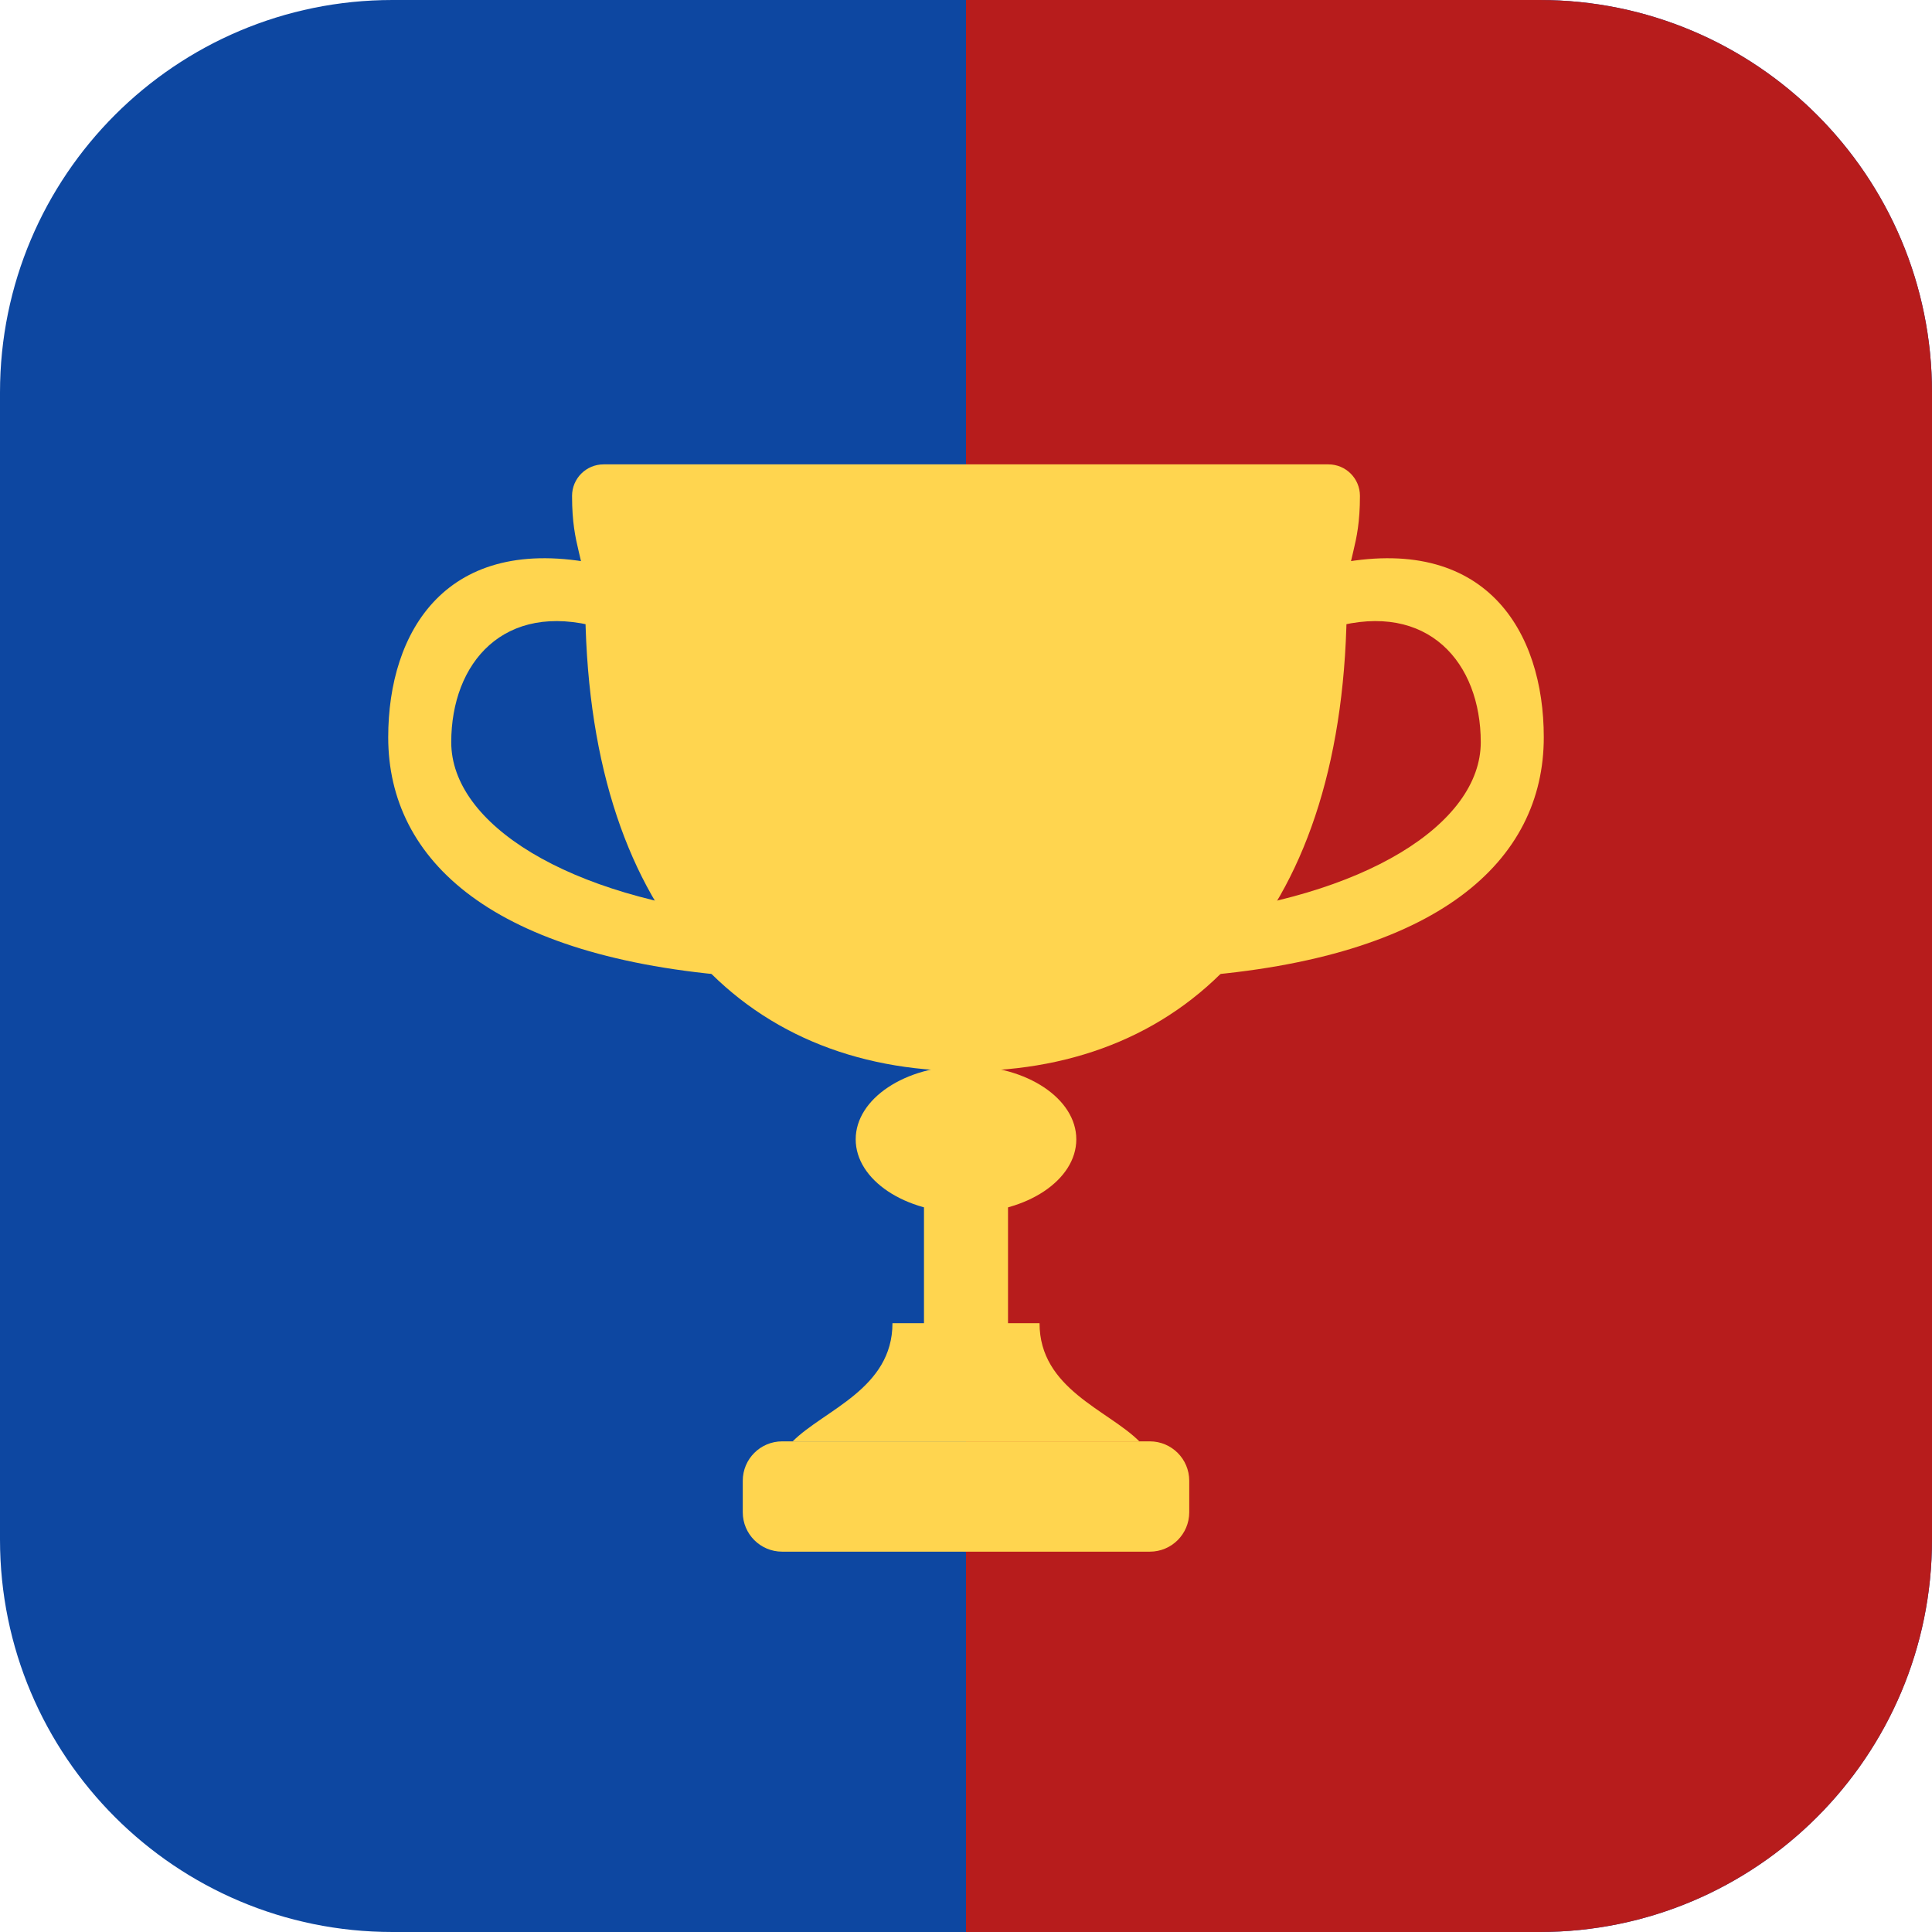
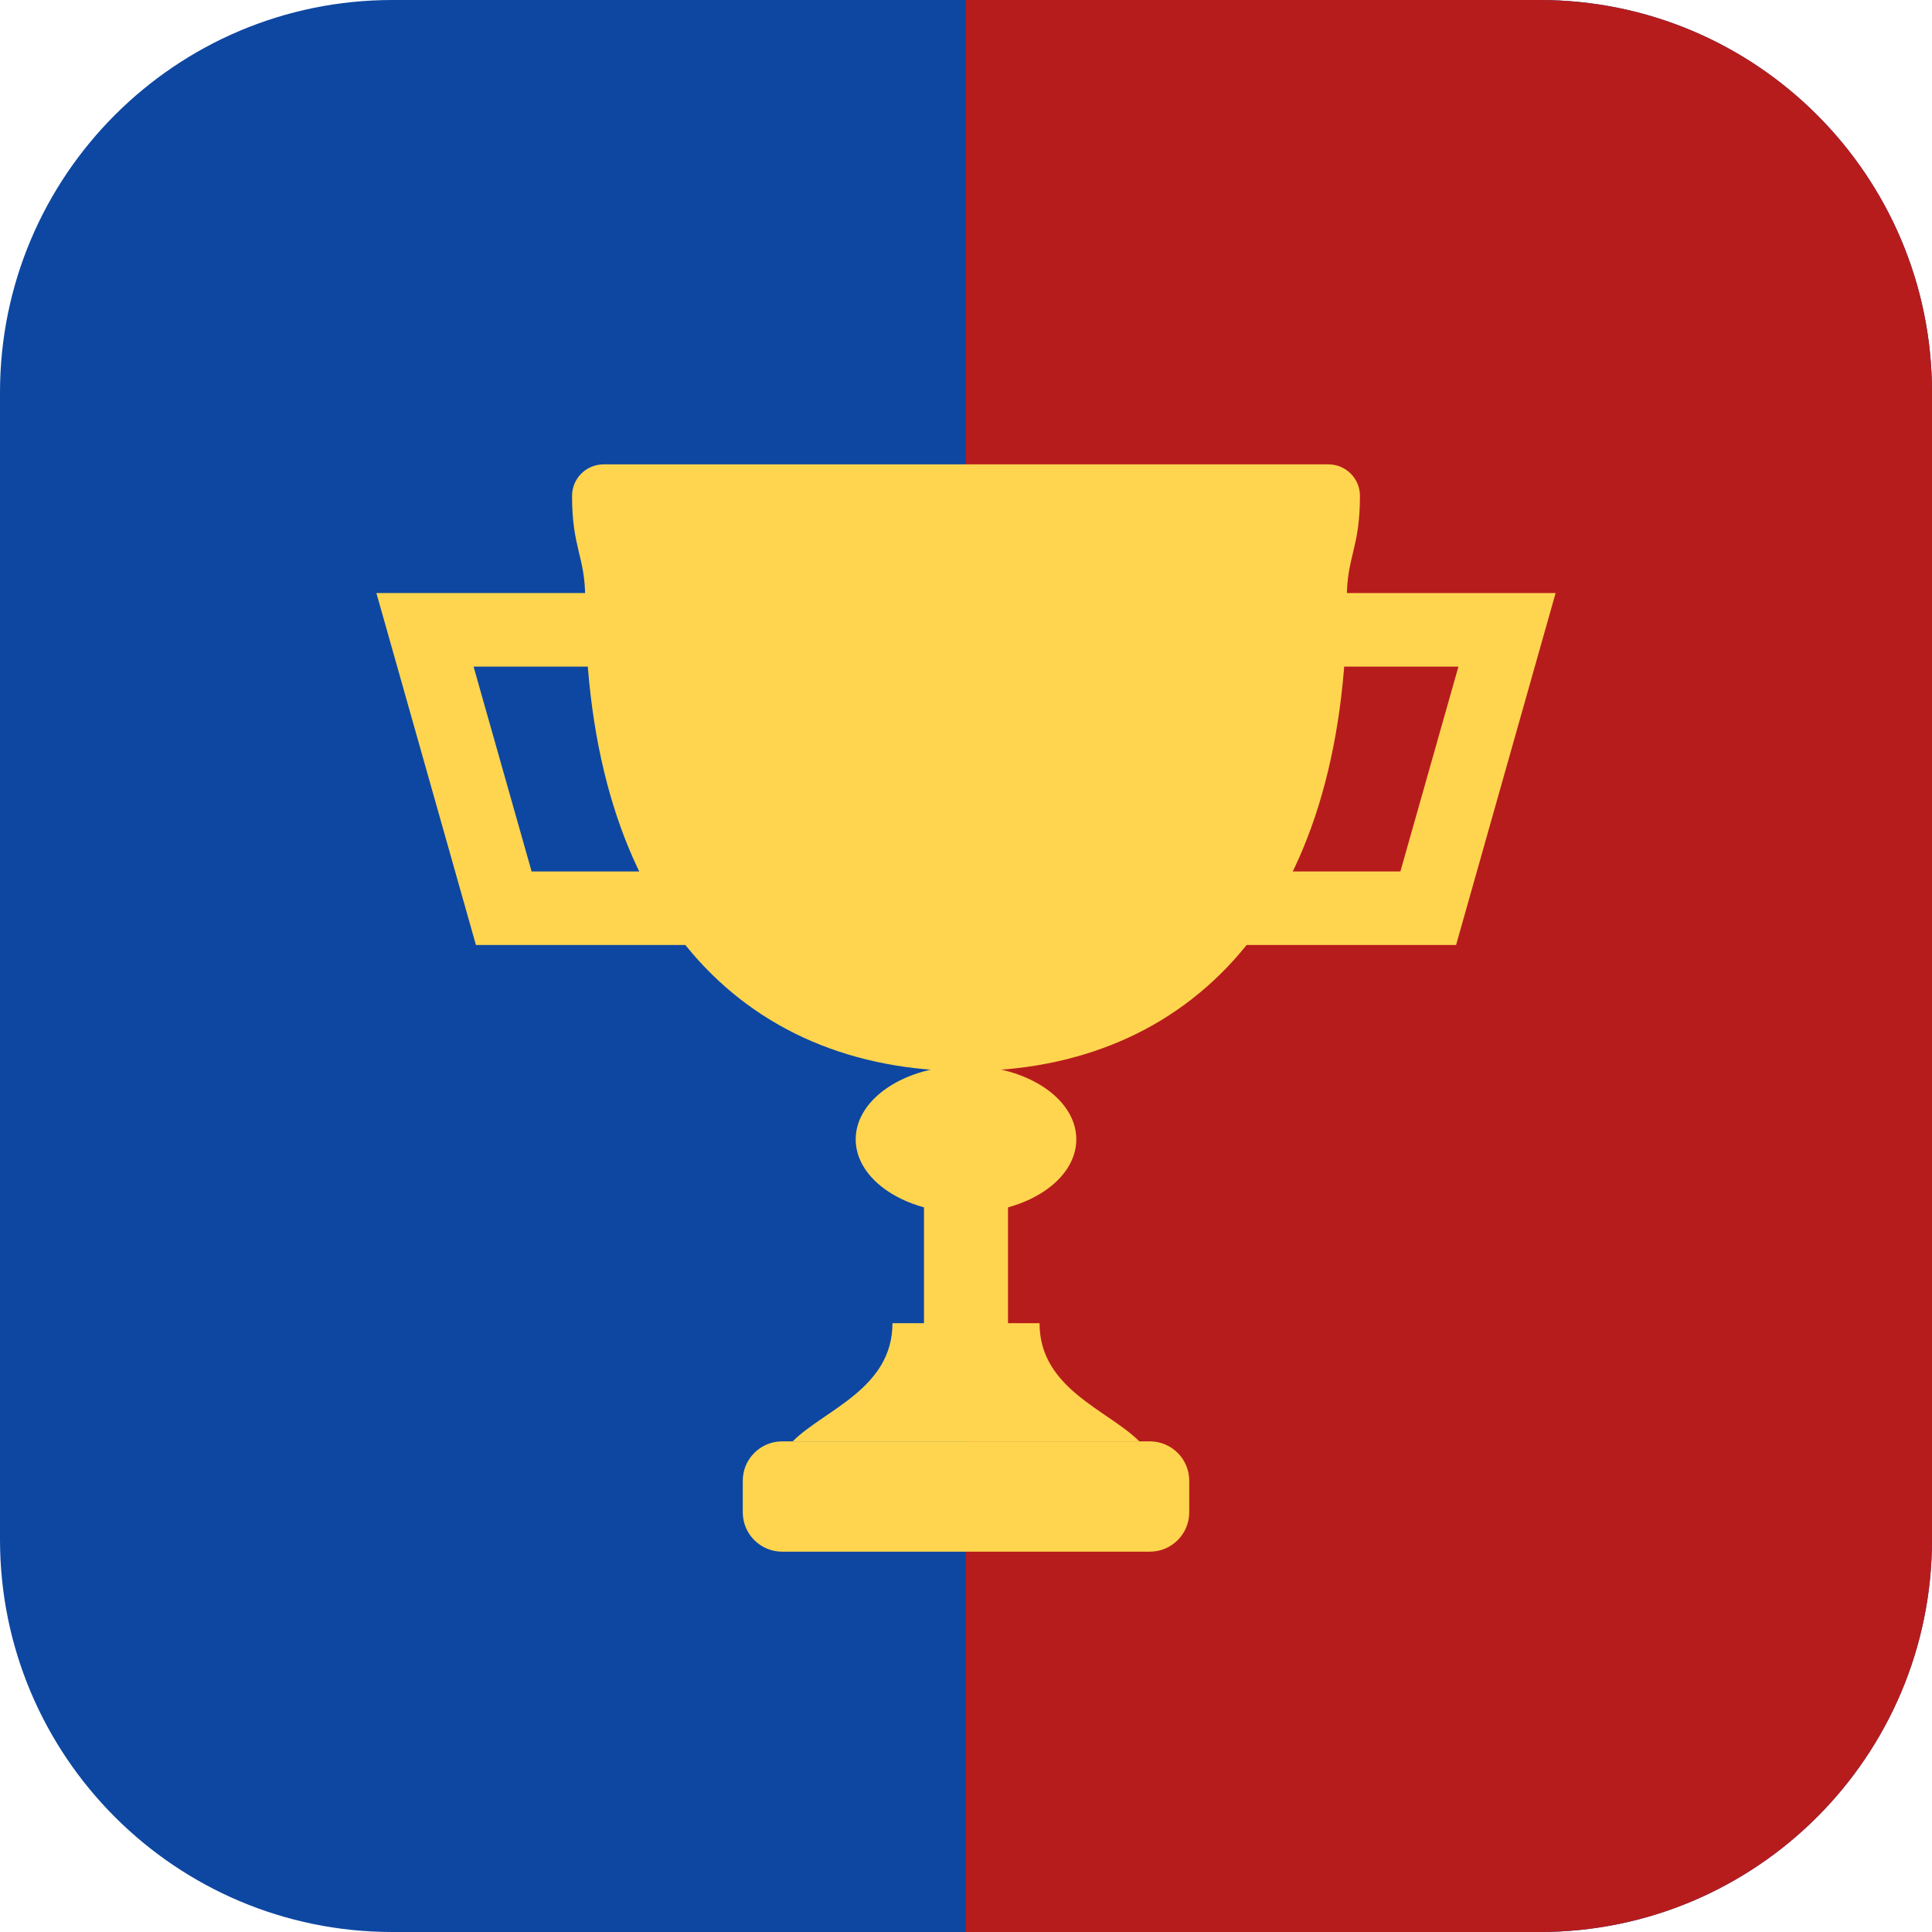
<svg xmlns="http://www.w3.org/2000/svg" viewBox="0 0 64 64" width="64" height="64">
  <rect width="64" height="64" rx="13" fill="#0d47a1" />
  <path d="M32 0 H51 A13 13 0 0 1 64 13 V51 A13 13 0 0 1 51 64 H32 Z" fill="#b71c1c" />
  <g fill="#ffd54f">
    <g transform="translate(32,32) scale(0.87) translate(-32,-32)">
-       <path d="M18 16.70 C12.20 15.50 10 19.27 10 23.29 C10 28 14 31.70 23.40 32.40 L23.70 30.10 C16.80 29.40 12.40 26.58 12.40 23.48 C12.40 20.46 14.40 18.10 18 19.10 Z" />
+       <path d="M18.40 17.80 L9.55 17.80 L13.34 31.20 L22 31.20 L22 28.40 L15.46 28.40 L13.25 20.60 L18.40 20.60 Z" />
      <g transform="translate(64,0) scale(-1,1)">
-         <path d="M18 16.70 C12.20 15.50 10 19.27 10 23.29 C10 28 14 31.70 23.40 32.40 L23.70 30.10 C16.80 29.40 12.40 26.58 12.40 23.48 C12.40 20.46 14.40 18.10 18 19.10 Z" />
+         <path d="M18.40 17.80 L9.55 17.80 L13.34 31.20 L22 31.20 L22 28.40 L15.46 28.40 L13.25 20.60 L18.40 20.60 Z" />
      </g>
      <path d="M18.20 12.90 H45.80 A1.20 1.20 0 0 1 47 14.10 C47 16.10 46.50 16.40 46.50 18 C46.50 30 40.50 36 32 36 C23.50 36 17.50 30 17.50 18 C17.50 16.40 17 16.10 17 14.10 A1.20 1.20 0 0 1 18.20 12.90 Z" />
      <ellipse cx="32" cy="38.6" rx="4.2" ry="2.8" />
      <rect x="30.4" y="40" width="3.2" height="6" />
      <path d="M29.2 45.6 C29.2 48.1 26.6 48.9 25.4 50.1 H38.6 C37.4 48.9 34.8 48.1 34.8 45.6 Z" />
      <rect x="23.5" y="50.1" width="17" height="4.2" rx="1.5" />
    </g>
  </g>
</svg>
